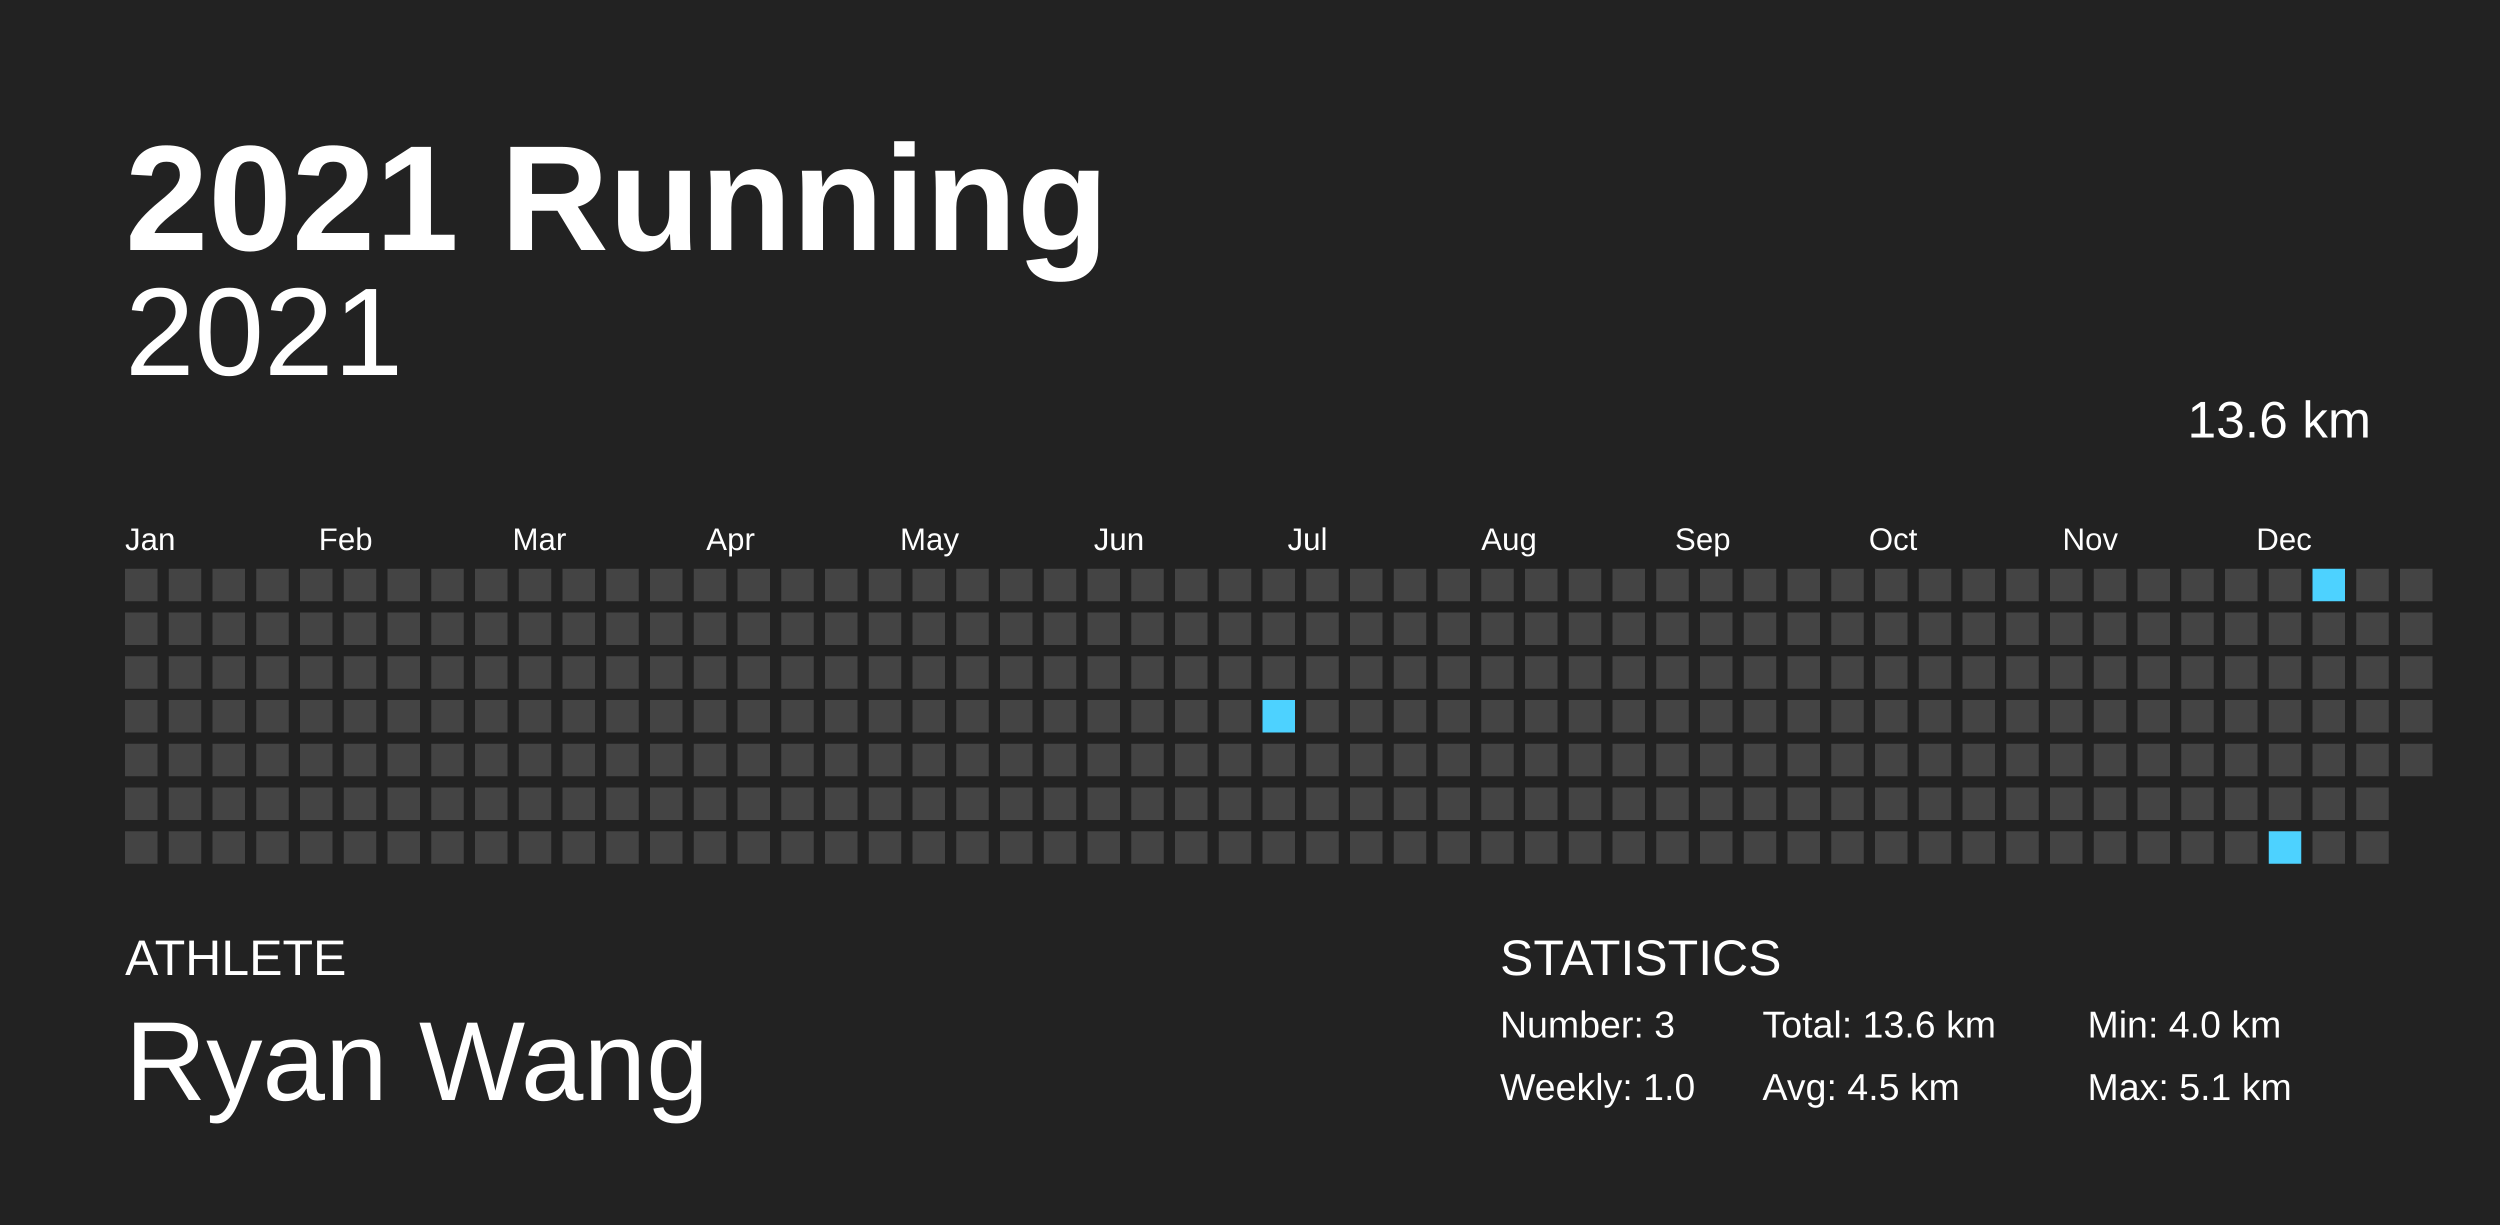
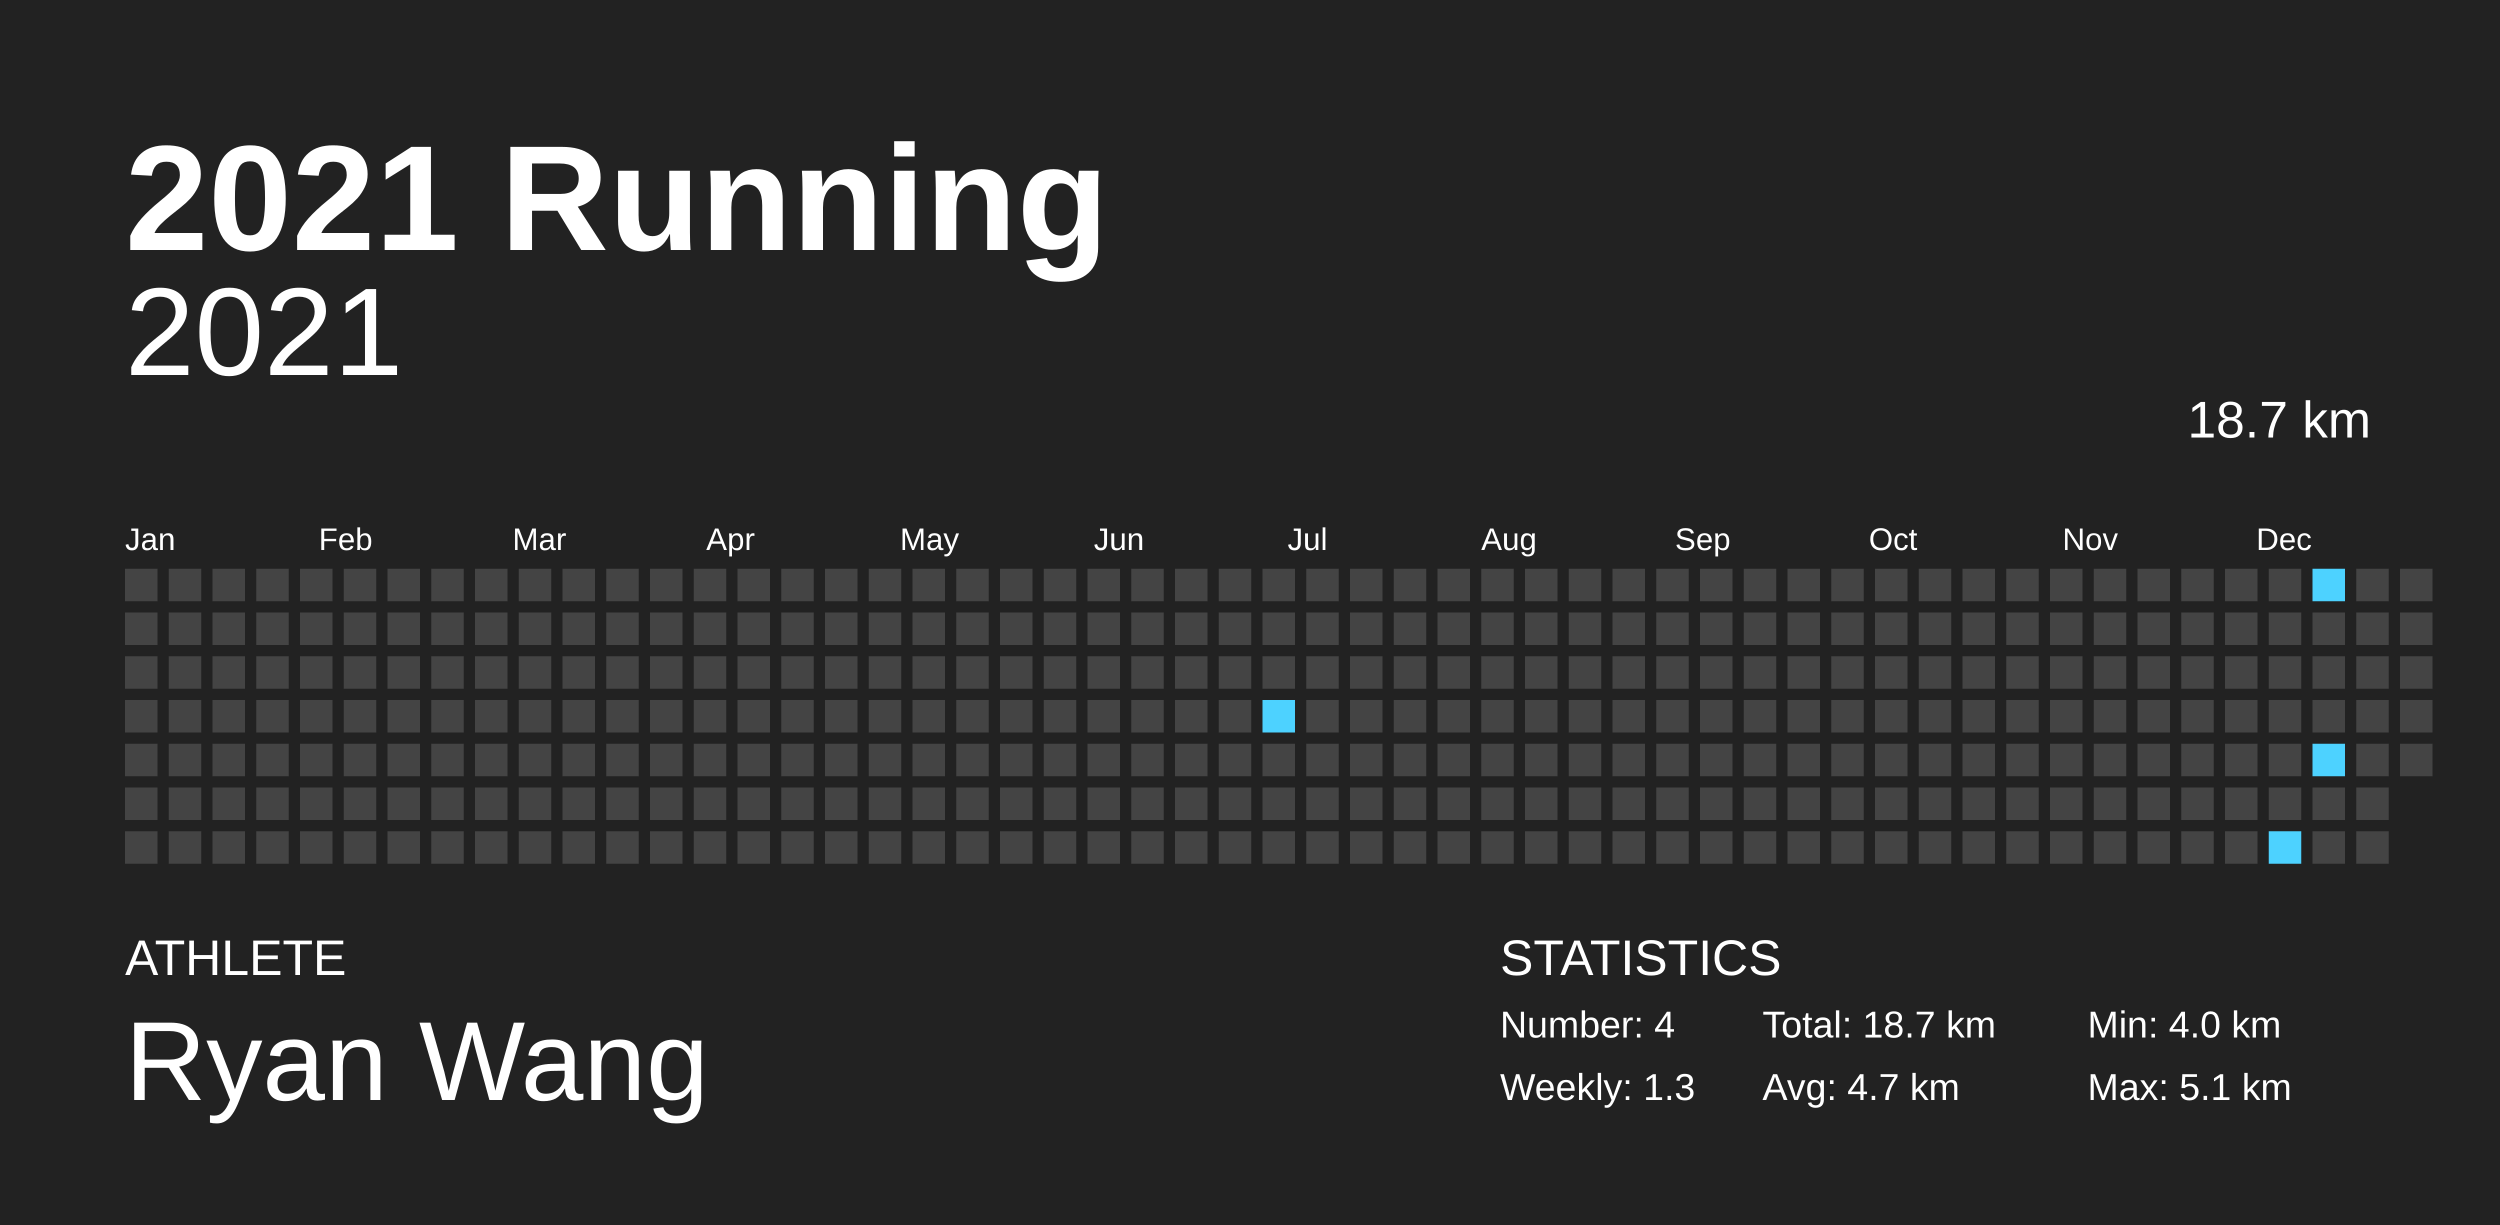
<svg xmlns="http://www.w3.org/2000/svg" baseProfile="full" height="98mm" version="1.1" viewBox="0,0,200,98" width="200mm">
  <defs />
  <rect fill="#222222" height="98" width="200" x="0" y="0" />
  <text fill="#FFFFFF" style="font-size:12px; font-family:Arial; font-weight:bold;" x="10" y="20">2021 Running</text>
  <text fill="#FFFFFF" style="font-size:4px; font-family:Arial" x="10" y="78">ATHLETE</text>
  <text fill="#FFFFFF" style="font-size:9px; font-family:Arial" x="10" y="88">Ryan Wang</text>
  <text fill="#FFFFFF" style="font-size:4px; font-family:Arial" x="120" y="78">STATISTICS</text>
-   <text fill="#FFFFFF" style="font-size:3px; font-family:Arial" x="120" y="83">Number: 3</text>
-   <text fill="#FFFFFF" style="font-size:3px; font-family:Arial" x="120" y="88">Weekly: 1.0</text>
-   <text fill="#FFFFFF" style="font-size:3px; font-family:Arial" x="141" y="83">Total: 13.6 km</text>
-   <text fill="#FFFFFF" style="font-size:3px; font-family:Arial" x="141" y="88">Avg: 4.5 km</text>
+   <text fill="#FFFFFF" style="font-size:3px; font-family:Arial" x="120" y="83">Number: 4</text>
+   <text fill="#FFFFFF" style="font-size:3px; font-family:Arial" x="120" y="88">Weekly: 1.3</text>
+   <text fill="#FFFFFF" style="font-size:3px; font-family:Arial" x="141" y="83">Total: 18.7 km</text>
+   <text fill="#FFFFFF" style="font-size:3px; font-family:Arial" x="141" y="88">Avg: 4.7 km</text>
  <text fill="#FFFFFF" style="font-size:3px; font-family:Arial" x="167" y="83">Min: 4.0 km</text>
  <text fill="#FFFFFF" style="font-size:3px; font-family:Arial" x="167" y="88">Max: 5.1 km</text>
  <text alignment-baseline="hanging" fill="#FFFFFF" style="font-size:10.0px; font-family:Arial;" x="10" y="30">2021</text>
-   <text alignment-baseline="hanging" fill="#FFFFFF" style="font-size:4.125px; font-family:Arial;" x="175" y="35">13.6 km</text>
+   <text alignment-baseline="hanging" fill="#FFFFFF" style="font-size:4.125px; font-family:Arial;" x="175" y="35">18.7 km</text>
  <text fill="#FFFFFF" style="font-size:2.5px; font-family:Arial" x="10.0" y="44">Jan</text>
  <text fill="#FFFFFF" style="font-size:2.5px; font-family:Arial" x="25.5" y="44">Feb</text>
  <text fill="#FFFFFF" style="font-size:2.5px; font-family:Arial" x="41.0" y="44">Mar</text>
  <text fill="#FFFFFF" style="font-size:2.5px; font-family:Arial" x="56.5" y="44">Apr</text>
  <text fill="#FFFFFF" style="font-size:2.5px; font-family:Arial" x="72.0" y="44">May</text>
  <text fill="#FFFFFF" style="font-size:2.5px; font-family:Arial" x="87.5" y="44">Jun</text>
  <text fill="#FFFFFF" style="font-size:2.5px; font-family:Arial" x="103.0" y="44">Jul</text>
  <text fill="#FFFFFF" style="font-size:2.5px; font-family:Arial" x="118.5" y="44">Aug</text>
  <text fill="#FFFFFF" style="font-size:2.5px; font-family:Arial" x="134.0" y="44">Sep</text>
  <text fill="#FFFFFF" style="font-size:2.5px; font-family:Arial" x="149.5" y="44">Oct</text>
  <text fill="#FFFFFF" style="font-size:2.5px; font-family:Arial" x="165.0" y="44">Nov</text>
  <text fill="#FFFFFF" style="font-size:2.5px; font-family:Arial" x="180.5" y="44">Dec</text>
  <rect fill="#444444" height="2.6" width="2.6" x="10.0" y="45.5" />
  <rect fill="#444444" height="2.6" width="2.6" x="10.0" y="49.0" />
  <rect fill="#444444" height="2.6" width="2.6" x="10.0" y="52.5" />
  <rect fill="#444444" height="2.6" width="2.6" x="10.0" y="56.0" />
  <rect fill="#444444" height="2.6" width="2.6" x="10.0" y="59.5" />
  <rect fill="#444444" height="2.6" width="2.6" x="10.0" y="63.0" />
  <rect fill="#444444" height="2.6" width="2.6" x="10.0" y="66.5" />
  <rect fill="#444444" height="2.6" width="2.6" x="13.5" y="45.5" />
  <rect fill="#444444" height="2.6" width="2.6" x="13.5" y="49.0" />
  <rect fill="#444444" height="2.6" width="2.6" x="13.5" y="52.5" />
  <rect fill="#444444" height="2.6" width="2.6" x="13.5" y="56.0" />
  <rect fill="#444444" height="2.6" width="2.6" x="13.5" y="59.5" />
  <rect fill="#444444" height="2.6" width="2.6" x="13.5" y="63.0" />
  <rect fill="#444444" height="2.6" width="2.6" x="13.5" y="66.5" />
  <rect fill="#444444" height="2.6" width="2.6" x="17.0" y="45.5" />
  <rect fill="#444444" height="2.6" width="2.6" x="17.0" y="49.0" />
  <rect fill="#444444" height="2.6" width="2.6" x="17.0" y="52.5" />
  <rect fill="#444444" height="2.6" width="2.6" x="17.0" y="56.0" />
  <rect fill="#444444" height="2.6" width="2.6" x="17.0" y="59.5" />
  <rect fill="#444444" height="2.6" width="2.6" x="17.0" y="63.0" />
  <rect fill="#444444" height="2.6" width="2.6" x="17.0" y="66.5" />
  <rect fill="#444444" height="2.6" width="2.6" x="20.5" y="45.5" />
  <rect fill="#444444" height="2.6" width="2.6" x="20.5" y="49.0" />
  <rect fill="#444444" height="2.6" width="2.6" x="20.5" y="52.5" />
  <rect fill="#444444" height="2.6" width="2.6" x="20.5" y="56.0" />
  <rect fill="#444444" height="2.6" width="2.6" x="20.5" y="59.5" />
  <rect fill="#444444" height="2.6" width="2.6" x="20.5" y="63.0" />
  <rect fill="#444444" height="2.6" width="2.6" x="20.5" y="66.5" />
  <rect fill="#444444" height="2.6" width="2.6" x="24.0" y="45.5" />
  <rect fill="#444444" height="2.6" width="2.6" x="24.0" y="49.0" />
  <rect fill="#444444" height="2.6" width="2.6" x="24.0" y="52.5" />
  <rect fill="#444444" height="2.6" width="2.6" x="24.0" y="56.0" />
  <rect fill="#444444" height="2.6" width="2.6" x="24.0" y="59.5" />
  <rect fill="#444444" height="2.6" width="2.6" x="24.0" y="63.0" />
  <rect fill="#444444" height="2.6" width="2.6" x="24.0" y="66.5" />
  <rect fill="#444444" height="2.6" width="2.6" x="27.5" y="45.5" />
  <rect fill="#444444" height="2.6" width="2.6" x="27.5" y="49.0" />
  <rect fill="#444444" height="2.6" width="2.6" x="27.5" y="52.5" />
  <rect fill="#444444" height="2.6" width="2.6" x="27.5" y="56.0" />
  <rect fill="#444444" height="2.6" width="2.6" x="27.5" y="59.5" />
  <rect fill="#444444" height="2.6" width="2.6" x="27.5" y="63.0" />
  <rect fill="#444444" height="2.6" width="2.6" x="27.5" y="66.5" />
  <rect fill="#444444" height="2.6" width="2.6" x="31.0" y="45.5" />
  <rect fill="#444444" height="2.6" width="2.6" x="31.0" y="49.0" />
  <rect fill="#444444" height="2.6" width="2.6" x="31.0" y="52.5" />
  <rect fill="#444444" height="2.6" width="2.6" x="31.0" y="56.0" />
  <rect fill="#444444" height="2.6" width="2.6" x="31.0" y="59.5" />
  <rect fill="#444444" height="2.6" width="2.6" x="31.0" y="63.0" />
  <rect fill="#444444" height="2.6" width="2.6" x="31.0" y="66.5" />
  <rect fill="#444444" height="2.6" width="2.6" x="34.5" y="45.5" />
  <rect fill="#444444" height="2.6" width="2.6" x="34.5" y="49.0" />
  <rect fill="#444444" height="2.6" width="2.6" x="34.5" y="52.5" />
  <rect fill="#444444" height="2.6" width="2.6" x="34.5" y="56.0" />
  <rect fill="#444444" height="2.6" width="2.6" x="34.5" y="59.5" />
  <rect fill="#444444" height="2.6" width="2.6" x="34.5" y="63.0" />
  <rect fill="#444444" height="2.6" width="2.6" x="34.5" y="66.5" />
  <rect fill="#444444" height="2.6" width="2.6" x="38.0" y="45.5" />
  <rect fill="#444444" height="2.6" width="2.6" x="38.0" y="49.0" />
  <rect fill="#444444" height="2.6" width="2.6" x="38.0" y="52.5" />
  <rect fill="#444444" height="2.6" width="2.6" x="38.0" y="56.0" />
  <rect fill="#444444" height="2.6" width="2.6" x="38.0" y="59.5" />
  <rect fill="#444444" height="2.6" width="2.6" x="38.0" y="63.0" />
  <rect fill="#444444" height="2.6" width="2.6" x="38.0" y="66.5" />
  <rect fill="#444444" height="2.6" width="2.6" x="41.5" y="45.5" />
  <rect fill="#444444" height="2.6" width="2.6" x="41.5" y="49.0" />
  <rect fill="#444444" height="2.6" width="2.6" x="41.5" y="52.5" />
  <rect fill="#444444" height="2.6" width="2.6" x="41.5" y="56.0" />
  <rect fill="#444444" height="2.6" width="2.6" x="41.5" y="59.5" />
  <rect fill="#444444" height="2.6" width="2.6" x="41.5" y="63.0" />
  <rect fill="#444444" height="2.6" width="2.6" x="41.5" y="66.5" />
  <rect fill="#444444" height="2.6" width="2.6" x="45.0" y="45.5" />
  <rect fill="#444444" height="2.6" width="2.6" x="45.0" y="49.0" />
  <rect fill="#444444" height="2.6" width="2.6" x="45.0" y="52.5" />
  <rect fill="#444444" height="2.6" width="2.6" x="45.0" y="56.0" />
  <rect fill="#444444" height="2.6" width="2.6" x="45.0" y="59.5" />
  <rect fill="#444444" height="2.6" width="2.6" x="45.0" y="63.0" />
  <rect fill="#444444" height="2.6" width="2.6" x="45.0" y="66.5" />
  <rect fill="#444444" height="2.6" width="2.6" x="48.5" y="45.5" />
  <rect fill="#444444" height="2.6" width="2.6" x="48.5" y="49.0" />
  <rect fill="#444444" height="2.6" width="2.6" x="48.5" y="52.5" />
  <rect fill="#444444" height="2.6" width="2.6" x="48.5" y="56.0" />
  <rect fill="#444444" height="2.6" width="2.6" x="48.5" y="59.5" />
  <rect fill="#444444" height="2.6" width="2.6" x="48.5" y="63.0" />
  <rect fill="#444444" height="2.6" width="2.6" x="48.5" y="66.5" />
  <rect fill="#444444" height="2.6" width="2.6" x="52.0" y="45.5" />
  <rect fill="#444444" height="2.6" width="2.6" x="52.0" y="49.0" />
  <rect fill="#444444" height="2.6" width="2.6" x="52.0" y="52.5" />
  <rect fill="#444444" height="2.6" width="2.6" x="52.0" y="56.0" />
  <rect fill="#444444" height="2.6" width="2.6" x="52.0" y="59.5" />
  <rect fill="#444444" height="2.6" width="2.6" x="52.0" y="63.0" />
  <rect fill="#444444" height="2.6" width="2.6" x="52.0" y="66.5" />
  <rect fill="#444444" height="2.6" width="2.6" x="55.5" y="45.5" />
  <rect fill="#444444" height="2.6" width="2.6" x="55.5" y="49.0" />
  <rect fill="#444444" height="2.6" width="2.6" x="55.5" y="52.5" />
  <rect fill="#444444" height="2.6" width="2.6" x="55.5" y="56.0" />
  <rect fill="#444444" height="2.6" width="2.6" x="55.5" y="59.5" />
  <rect fill="#444444" height="2.6" width="2.6" x="55.5" y="63.0" />
  <rect fill="#444444" height="2.6" width="2.6" x="55.5" y="66.5" />
  <rect fill="#444444" height="2.6" width="2.6" x="59.0" y="45.5" />
  <rect fill="#444444" height="2.6" width="2.6" x="59.0" y="49.0" />
  <rect fill="#444444" height="2.6" width="2.6" x="59.0" y="52.5" />
  <rect fill="#444444" height="2.6" width="2.6" x="59.0" y="56.0" />
  <rect fill="#444444" height="2.6" width="2.6" x="59.0" y="59.5" />
  <rect fill="#444444" height="2.6" width="2.6" x="59.0" y="63.0" />
  <rect fill="#444444" height="2.6" width="2.6" x="59.0" y="66.5" />
  <rect fill="#444444" height="2.6" width="2.6" x="62.5" y="45.5" />
  <rect fill="#444444" height="2.6" width="2.6" x="62.5" y="49.0" />
  <rect fill="#444444" height="2.6" width="2.6" x="62.5" y="52.5" />
  <rect fill="#444444" height="2.6" width="2.6" x="62.5" y="56.0" />
  <rect fill="#444444" height="2.6" width="2.6" x="62.5" y="59.5" />
  <rect fill="#444444" height="2.6" width="2.6" x="62.5" y="63.0" />
  <rect fill="#444444" height="2.6" width="2.6" x="62.5" y="66.5" />
  <rect fill="#444444" height="2.6" width="2.6" x="66.0" y="45.5" />
  <rect fill="#444444" height="2.6" width="2.6" x="66.0" y="49.0" />
  <rect fill="#444444" height="2.6" width="2.6" x="66.0" y="52.5" />
  <rect fill="#444444" height="2.6" width="2.6" x="66.0" y="56.0" />
  <rect fill="#444444" height="2.6" width="2.6" x="66.0" y="59.5" />
  <rect fill="#444444" height="2.6" width="2.6" x="66.0" y="63.0" />
  <rect fill="#444444" height="2.6" width="2.6" x="66.0" y="66.5" />
  <rect fill="#444444" height="2.6" width="2.6" x="69.5" y="45.5" />
  <rect fill="#444444" height="2.6" width="2.6" x="69.5" y="49.0" />
  <rect fill="#444444" height="2.6" width="2.6" x="69.5" y="52.5" />
  <rect fill="#444444" height="2.6" width="2.6" x="69.5" y="56.0" />
  <rect fill="#444444" height="2.6" width="2.6" x="69.5" y="59.5" />
  <rect fill="#444444" height="2.6" width="2.6" x="69.5" y="63.0" />
  <rect fill="#444444" height="2.6" width="2.6" x="69.5" y="66.5" />
  <rect fill="#444444" height="2.6" width="2.6" x="73.0" y="45.5" />
  <rect fill="#444444" height="2.6" width="2.6" x="73.0" y="49.0" />
  <rect fill="#444444" height="2.6" width="2.6" x="73.0" y="52.5" />
  <rect fill="#444444" height="2.6" width="2.6" x="73.0" y="56.0" />
  <rect fill="#444444" height="2.6" width="2.6" x="73.0" y="59.5" />
  <rect fill="#444444" height="2.6" width="2.6" x="73.0" y="63.0" />
  <rect fill="#444444" height="2.6" width="2.6" x="73.0" y="66.5" />
  <rect fill="#444444" height="2.6" width="2.6" x="76.5" y="45.5" />
  <rect fill="#444444" height="2.6" width="2.6" x="76.5" y="49.0" />
  <rect fill="#444444" height="2.6" width="2.6" x="76.5" y="52.5" />
  <rect fill="#444444" height="2.6" width="2.6" x="76.5" y="56.0" />
  <rect fill="#444444" height="2.6" width="2.6" x="76.5" y="59.5" />
  <rect fill="#444444" height="2.6" width="2.6" x="76.5" y="63.0" />
  <rect fill="#444444" height="2.6" width="2.6" x="76.5" y="66.5" />
  <rect fill="#444444" height="2.6" width="2.6" x="80.0" y="45.5" />
  <rect fill="#444444" height="2.6" width="2.6" x="80.0" y="49.0" />
  <rect fill="#444444" height="2.6" width="2.6" x="80.0" y="52.5" />
  <rect fill="#444444" height="2.6" width="2.6" x="80.0" y="56.0" />
  <rect fill="#444444" height="2.6" width="2.6" x="80.0" y="59.5" />
  <rect fill="#444444" height="2.6" width="2.6" x="80.0" y="63.0" />
  <rect fill="#444444" height="2.6" width="2.6" x="80.0" y="66.5" />
  <rect fill="#444444" height="2.6" width="2.6" x="83.5" y="45.5" />
  <rect fill="#444444" height="2.6" width="2.6" x="83.5" y="49.0" />
  <rect fill="#444444" height="2.6" width="2.6" x="83.5" y="52.5" />
  <rect fill="#444444" height="2.6" width="2.6" x="83.5" y="56.0" />
  <rect fill="#444444" height="2.6" width="2.6" x="83.5" y="59.5" />
  <rect fill="#444444" height="2.6" width="2.6" x="83.5" y="63.0" />
  <rect fill="#444444" height="2.6" width="2.6" x="83.5" y="66.5" />
  <rect fill="#444444" height="2.6" width="2.6" x="87.0" y="45.5" />
  <rect fill="#444444" height="2.6" width="2.6" x="87.0" y="49.0" />
  <rect fill="#444444" height="2.6" width="2.6" x="87.0" y="52.5" />
  <rect fill="#444444" height="2.6" width="2.6" x="87.0" y="56.0" />
  <rect fill="#444444" height="2.6" width="2.6" x="87.0" y="59.5" />
  <rect fill="#444444" height="2.6" width="2.6" x="87.0" y="63.0" />
  <rect fill="#444444" height="2.6" width="2.6" x="87.0" y="66.5" />
  <rect fill="#444444" height="2.6" width="2.6" x="90.5" y="45.5" />
  <rect fill="#444444" height="2.6" width="2.6" x="90.5" y="49.0" />
  <rect fill="#444444" height="2.6" width="2.6" x="90.5" y="52.5" />
  <rect fill="#444444" height="2.6" width="2.6" x="90.5" y="56.0" />
  <rect fill="#444444" height="2.6" width="2.6" x="90.5" y="59.5" />
  <rect fill="#444444" height="2.6" width="2.6" x="90.5" y="63.0" />
  <rect fill="#444444" height="2.6" width="2.6" x="90.5" y="66.5" />
  <rect fill="#444444" height="2.6" width="2.6" x="94.0" y="45.5" />
  <rect fill="#444444" height="2.6" width="2.6" x="94.0" y="49.0" />
  <rect fill="#444444" height="2.6" width="2.6" x="94.0" y="52.5" />
  <rect fill="#444444" height="2.6" width="2.6" x="94.0" y="56.0" />
  <rect fill="#444444" height="2.6" width="2.6" x="94.0" y="59.5" />
  <rect fill="#444444" height="2.6" width="2.6" x="94.0" y="63.0" />
  <rect fill="#444444" height="2.6" width="2.6" x="94.0" y="66.5" />
  <rect fill="#444444" height="2.6" width="2.6" x="97.5" y="45.5" />
  <rect fill="#444444" height="2.6" width="2.6" x="97.5" y="49.0" />
  <rect fill="#444444" height="2.6" width="2.6" x="97.5" y="52.5" />
  <rect fill="#444444" height="2.6" width="2.6" x="97.5" y="56.0" />
  <rect fill="#444444" height="2.6" width="2.6" x="97.5" y="59.5" />
  <rect fill="#444444" height="2.6" width="2.6" x="97.5" y="63.0" />
  <rect fill="#444444" height="2.6" width="2.6" x="97.5" y="66.5" />
  <rect fill="#444444" height="2.6" width="2.6" x="101.0" y="45.5" />
  <rect fill="#444444" height="2.6" width="2.6" x="101.0" y="49.0" />
  <rect fill="#444444" height="2.6" width="2.6" x="101.0" y="52.5" />
  <rect fill="#4dd2ff" height="2.6" width="2.6" x="101.0" y="56.0" />
  <rect fill="#444444" height="2.6" width="2.6" x="101.0" y="59.5" />
  <rect fill="#444444" height="2.6" width="2.6" x="101.0" y="63.0" />
  <rect fill="#444444" height="2.6" width="2.6" x="101.0" y="66.5" />
  <rect fill="#444444" height="2.6" width="2.6" x="104.5" y="45.5" />
  <rect fill="#444444" height="2.6" width="2.6" x="104.5" y="49.0" />
  <rect fill="#444444" height="2.6" width="2.6" x="104.5" y="52.5" />
  <rect fill="#444444" height="2.6" width="2.6" x="104.5" y="56.0" />
  <rect fill="#444444" height="2.6" width="2.6" x="104.5" y="59.5" />
  <rect fill="#444444" height="2.6" width="2.6" x="104.5" y="63.0" />
  <rect fill="#444444" height="2.6" width="2.6" x="104.5" y="66.5" />
  <rect fill="#444444" height="2.6" width="2.6" x="108.0" y="45.5" />
  <rect fill="#444444" height="2.6" width="2.6" x="108.0" y="49.0" />
  <rect fill="#444444" height="2.6" width="2.6" x="108.0" y="52.5" />
  <rect fill="#444444" height="2.6" width="2.6" x="108.0" y="56.0" />
  <rect fill="#444444" height="2.6" width="2.6" x="108.0" y="59.5" />
  <rect fill="#444444" height="2.6" width="2.6" x="108.0" y="63.0" />
  <rect fill="#444444" height="2.6" width="2.6" x="108.0" y="66.5" />
  <rect fill="#444444" height="2.6" width="2.6" x="111.5" y="45.5" />
  <rect fill="#444444" height="2.6" width="2.6" x="111.5" y="49.0" />
  <rect fill="#444444" height="2.6" width="2.6" x="111.5" y="52.5" />
  <rect fill="#444444" height="2.6" width="2.6" x="111.5" y="56.0" />
  <rect fill="#444444" height="2.6" width="2.6" x="111.5" y="59.5" />
  <rect fill="#444444" height="2.6" width="2.6" x="111.5" y="63.0" />
  <rect fill="#444444" height="2.6" width="2.6" x="111.5" y="66.5" />
  <rect fill="#444444" height="2.6" width="2.6" x="115.0" y="45.5" />
  <rect fill="#444444" height="2.6" width="2.6" x="115.0" y="49.0" />
  <rect fill="#444444" height="2.6" width="2.6" x="115.0" y="52.5" />
  <rect fill="#444444" height="2.6" width="2.6" x="115.0" y="56.0" />
  <rect fill="#444444" height="2.6" width="2.6" x="115.0" y="59.5" />
  <rect fill="#444444" height="2.6" width="2.6" x="115.0" y="63.0" />
  <rect fill="#444444" height="2.6" width="2.6" x="115.0" y="66.5" />
  <rect fill="#444444" height="2.6" width="2.6" x="118.5" y="45.5" />
  <rect fill="#444444" height="2.6" width="2.6" x="118.5" y="49.0" />
  <rect fill="#444444" height="2.6" width="2.6" x="118.5" y="52.5" />
  <rect fill="#444444" height="2.6" width="2.6" x="118.5" y="56.0" />
  <rect fill="#444444" height="2.6" width="2.6" x="118.5" y="59.5" />
  <rect fill="#444444" height="2.6" width="2.6" x="118.5" y="63.0" />
  <rect fill="#444444" height="2.6" width="2.6" x="118.5" y="66.5" />
  <rect fill="#444444" height="2.6" width="2.6" x="122.0" y="45.5" />
  <rect fill="#444444" height="2.6" width="2.6" x="122.0" y="49.0" />
  <rect fill="#444444" height="2.6" width="2.6" x="122.0" y="52.5" />
  <rect fill="#444444" height="2.6" width="2.6" x="122.0" y="56.0" />
  <rect fill="#444444" height="2.6" width="2.6" x="122.0" y="59.5" />
  <rect fill="#444444" height="2.6" width="2.6" x="122.0" y="63.0" />
  <rect fill="#444444" height="2.6" width="2.6" x="122.0" y="66.5" />
  <rect fill="#444444" height="2.6" width="2.6" x="125.5" y="45.5" />
  <rect fill="#444444" height="2.6" width="2.6" x="125.5" y="49.0" />
  <rect fill="#444444" height="2.6" width="2.6" x="125.5" y="52.5" />
  <rect fill="#444444" height="2.6" width="2.6" x="125.5" y="56.0" />
  <rect fill="#444444" height="2.6" width="2.6" x="125.5" y="59.5" />
  <rect fill="#444444" height="2.6" width="2.6" x="125.5" y="63.0" />
  <rect fill="#444444" height="2.6" width="2.6" x="125.5" y="66.5" />
  <rect fill="#444444" height="2.6" width="2.6" x="129.0" y="45.5" />
  <rect fill="#444444" height="2.6" width="2.6" x="129.0" y="49.0" />
  <rect fill="#444444" height="2.6" width="2.6" x="129.0" y="52.5" />
  <rect fill="#444444" height="2.6" width="2.6" x="129.0" y="56.0" />
  <rect fill="#444444" height="2.6" width="2.6" x="129.0" y="59.5" />
  <rect fill="#444444" height="2.6" width="2.6" x="129.0" y="63.0" />
  <rect fill="#444444" height="2.6" width="2.6" x="129.0" y="66.5" />
  <rect fill="#444444" height="2.6" width="2.6" x="132.5" y="45.5" />
  <rect fill="#444444" height="2.6" width="2.6" x="132.5" y="49.0" />
  <rect fill="#444444" height="2.6" width="2.6" x="132.5" y="52.5" />
  <rect fill="#444444" height="2.6" width="2.6" x="132.5" y="56.0" />
  <rect fill="#444444" height="2.6" width="2.6" x="132.5" y="59.5" />
  <rect fill="#444444" height="2.6" width="2.6" x="132.5" y="63.0" />
  <rect fill="#444444" height="2.6" width="2.6" x="132.5" y="66.5" />
  <rect fill="#444444" height="2.6" width="2.6" x="136.0" y="45.5" />
  <rect fill="#444444" height="2.6" width="2.6" x="136.0" y="49.0" />
  <rect fill="#444444" height="2.6" width="2.6" x="136.0" y="52.5" />
  <rect fill="#444444" height="2.6" width="2.6" x="136.0" y="56.0" />
  <rect fill="#444444" height="2.6" width="2.6" x="136.0" y="59.5" />
  <rect fill="#444444" height="2.6" width="2.6" x="136.0" y="63.0" />
  <rect fill="#444444" height="2.6" width="2.6" x="136.0" y="66.5" />
  <rect fill="#444444" height="2.6" width="2.6" x="139.5" y="45.5" />
  <rect fill="#444444" height="2.6" width="2.6" x="139.5" y="49.0" />
  <rect fill="#444444" height="2.6" width="2.6" x="139.5" y="52.5" />
  <rect fill="#444444" height="2.6" width="2.6" x="139.5" y="56.0" />
  <rect fill="#444444" height="2.6" width="2.6" x="139.5" y="59.5" />
  <rect fill="#444444" height="2.6" width="2.6" x="139.5" y="63.0" />
  <rect fill="#444444" height="2.6" width="2.6" x="139.5" y="66.5" />
  <rect fill="#444444" height="2.6" width="2.6" x="143.0" y="45.5" />
  <rect fill="#444444" height="2.6" width="2.6" x="143.0" y="49.0" />
  <rect fill="#444444" height="2.6" width="2.6" x="143.0" y="52.5" />
  <rect fill="#444444" height="2.6" width="2.6" x="143.0" y="56.0" />
  <rect fill="#444444" height="2.6" width="2.6" x="143.0" y="59.5" />
  <rect fill="#444444" height="2.6" width="2.6" x="143.0" y="63.0" />
  <rect fill="#444444" height="2.6" width="2.6" x="143.0" y="66.5" />
  <rect fill="#444444" height="2.6" width="2.6" x="146.5" y="45.5" />
  <rect fill="#444444" height="2.6" width="2.6" x="146.5" y="49.0" />
  <rect fill="#444444" height="2.6" width="2.6" x="146.5" y="52.5" />
  <rect fill="#444444" height="2.6" width="2.6" x="146.5" y="56.0" />
  <rect fill="#444444" height="2.6" width="2.6" x="146.5" y="59.5" />
  <rect fill="#444444" height="2.6" width="2.6" x="146.5" y="63.0" />
  <rect fill="#444444" height="2.6" width="2.6" x="146.5" y="66.5" />
  <rect fill="#444444" height="2.6" width="2.6" x="150.0" y="45.5" />
  <rect fill="#444444" height="2.6" width="2.6" x="150.0" y="49.0" />
  <rect fill="#444444" height="2.6" width="2.6" x="150.0" y="52.5" />
  <rect fill="#444444" height="2.6" width="2.6" x="150.0" y="56.0" />
  <rect fill="#444444" height="2.6" width="2.6" x="150.0" y="59.5" />
  <rect fill="#444444" height="2.6" width="2.6" x="150.0" y="63.0" />
  <rect fill="#444444" height="2.6" width="2.6" x="150.0" y="66.5" />
  <rect fill="#444444" height="2.6" width="2.6" x="153.5" y="45.5" />
  <rect fill="#444444" height="2.6" width="2.6" x="153.5" y="49.0" />
  <rect fill="#444444" height="2.6" width="2.6" x="153.5" y="52.5" />
  <rect fill="#444444" height="2.6" width="2.6" x="153.5" y="56.0" />
  <rect fill="#444444" height="2.6" width="2.6" x="153.5" y="59.5" />
  <rect fill="#444444" height="2.6" width="2.6" x="153.5" y="63.0" />
  <rect fill="#444444" height="2.6" width="2.6" x="153.5" y="66.5" />
  <rect fill="#444444" height="2.6" width="2.6" x="157.0" y="45.5" />
  <rect fill="#444444" height="2.6" width="2.6" x="157.0" y="49.0" />
  <rect fill="#444444" height="2.6" width="2.6" x="157.0" y="52.5" />
  <rect fill="#444444" height="2.6" width="2.6" x="157.0" y="56.0" />
  <rect fill="#444444" height="2.6" width="2.6" x="157.0" y="59.5" />
  <rect fill="#444444" height="2.6" width="2.6" x="157.0" y="63.0" />
  <rect fill="#444444" height="2.6" width="2.6" x="157.0" y="66.5" />
  <rect fill="#444444" height="2.6" width="2.6" x="160.5" y="45.5" />
  <rect fill="#444444" height="2.6" width="2.6" x="160.5" y="49.0" />
  <rect fill="#444444" height="2.6" width="2.6" x="160.5" y="52.5" />
  <rect fill="#444444" height="2.6" width="2.6" x="160.5" y="56.0" />
  <rect fill="#444444" height="2.6" width="2.6" x="160.5" y="59.5" />
  <rect fill="#444444" height="2.6" width="2.6" x="160.5" y="63.0" />
  <rect fill="#444444" height="2.6" width="2.6" x="160.5" y="66.5" />
  <rect fill="#444444" height="2.6" width="2.6" x="164.0" y="45.5" />
  <rect fill="#444444" height="2.6" width="2.6" x="164.0" y="49.0" />
  <rect fill="#444444" height="2.6" width="2.6" x="164.0" y="52.5" />
  <rect fill="#444444" height="2.6" width="2.6" x="164.0" y="56.0" />
  <rect fill="#444444" height="2.6" width="2.6" x="164.0" y="59.5" />
  <rect fill="#444444" height="2.6" width="2.6" x="164.0" y="63.0" />
  <rect fill="#444444" height="2.6" width="2.6" x="164.0" y="66.5" />
  <rect fill="#444444" height="2.6" width="2.6" x="167.5" y="45.5" />
  <rect fill="#444444" height="2.6" width="2.6" x="167.5" y="49.0" />
  <rect fill="#444444" height="2.6" width="2.6" x="167.5" y="52.5" />
  <rect fill="#444444" height="2.6" width="2.6" x="167.5" y="56.0" />
  <rect fill="#444444" height="2.6" width="2.6" x="167.5" y="59.5" />
  <rect fill="#444444" height="2.6" width="2.6" x="167.5" y="63.0" />
  <rect fill="#444444" height="2.6" width="2.6" x="167.5" y="66.5" />
  <rect fill="#444444" height="2.6" width="2.6" x="171.0" y="45.5" />
  <rect fill="#444444" height="2.6" width="2.6" x="171.0" y="49.0" />
  <rect fill="#444444" height="2.6" width="2.6" x="171.0" y="52.5" />
  <rect fill="#444444" height="2.6" width="2.6" x="171.0" y="56.0" />
  <rect fill="#444444" height="2.6" width="2.6" x="171.0" y="59.5" />
  <rect fill="#444444" height="2.6" width="2.6" x="171.0" y="63.0" />
  <rect fill="#444444" height="2.6" width="2.6" x="171.0" y="66.5" />
  <rect fill="#444444" height="2.6" width="2.6" x="174.5" y="45.5" />
  <rect fill="#444444" height="2.6" width="2.6" x="174.5" y="49.0" />
  <rect fill="#444444" height="2.6" width="2.6" x="174.5" y="52.5" />
  <rect fill="#444444" height="2.6" width="2.6" x="174.5" y="56.0" />
  <rect fill="#444444" height="2.6" width="2.6" x="174.5" y="59.5" />
  <rect fill="#444444" height="2.6" width="2.6" x="174.5" y="63.0" />
  <rect fill="#444444" height="2.6" width="2.6" x="174.5" y="66.5" />
  <rect fill="#444444" height="2.6" width="2.6" x="178.0" y="45.5" />
  <rect fill="#444444" height="2.6" width="2.6" x="178.0" y="49.0" />
  <rect fill="#444444" height="2.6" width="2.6" x="178.0" y="52.5" />
  <rect fill="#444444" height="2.6" width="2.6" x="178.0" y="56.0" />
  <rect fill="#444444" height="2.6" width="2.6" x="178.0" y="59.5" />
  <rect fill="#444444" height="2.6" width="2.6" x="178.0" y="63.0" />
  <rect fill="#444444" height="2.6" width="2.6" x="178.0" y="66.5" />
  <rect fill="#444444" height="2.6" width="2.6" x="181.5" y="45.5" />
  <rect fill="#444444" height="2.6" width="2.6" x="181.5" y="49.0" />
  <rect fill="#444444" height="2.6" width="2.6" x="181.5" y="52.5" />
  <rect fill="#444444" height="2.6" width="2.6" x="181.5" y="56.0" />
  <rect fill="#444444" height="2.6" width="2.6" x="181.5" y="59.5" />
  <rect fill="#444444" height="2.6" width="2.6" x="181.5" y="63.0" />
  <rect fill="#4dd2ff" height="2.6" width="2.6" x="181.5" y="66.5" />
  <rect fill="#4dd2ff" height="2.6" width="2.6" x="185.0" y="45.5" />
  <rect fill="#444444" height="2.6" width="2.6" x="185.0" y="49.0" />
  <rect fill="#444444" height="2.6" width="2.6" x="185.0" y="52.5" />
  <rect fill="#444444" height="2.6" width="2.6" x="185.0" y="56.0" />
-   <rect fill="#444444" height="2.6" width="2.6" x="185.0" y="59.5" />
+   <rect fill="#4dd2ff" height="2.6" width="2.6" x="185.0" y="59.5" />
  <rect fill="#444444" height="2.6" width="2.6" x="185.0" y="63.0" />
  <rect fill="#444444" height="2.6" width="2.6" x="185.0" y="66.5" />
  <rect fill="#444444" height="2.6" width="2.6" x="188.5" y="45.5" />
  <rect fill="#444444" height="2.6" width="2.6" x="188.5" y="49.0" />
  <rect fill="#444444" height="2.6" width="2.6" x="188.5" y="52.5" />
  <rect fill="#444444" height="2.6" width="2.6" x="188.5" y="56.0" />
  <rect fill="#444444" height="2.6" width="2.6" x="188.5" y="59.5" />
  <rect fill="#444444" height="2.6" width="2.6" x="188.5" y="63.0" />
  <rect fill="#444444" height="2.6" width="2.6" x="188.5" y="66.5" />
  <rect fill="#444444" height="2.6" width="2.6" x="192.0" y="45.5" />
  <rect fill="#444444" height="2.6" width="2.6" x="192.0" y="49.0" />
  <rect fill="#444444" height="2.6" width="2.6" x="192.0" y="52.5" />
  <rect fill="#444444" height="2.6" width="2.6" x="192.0" y="56.0" />
  <rect fill="#444444" height="2.6" width="2.6" x="192.0" y="59.5" />
</svg>
